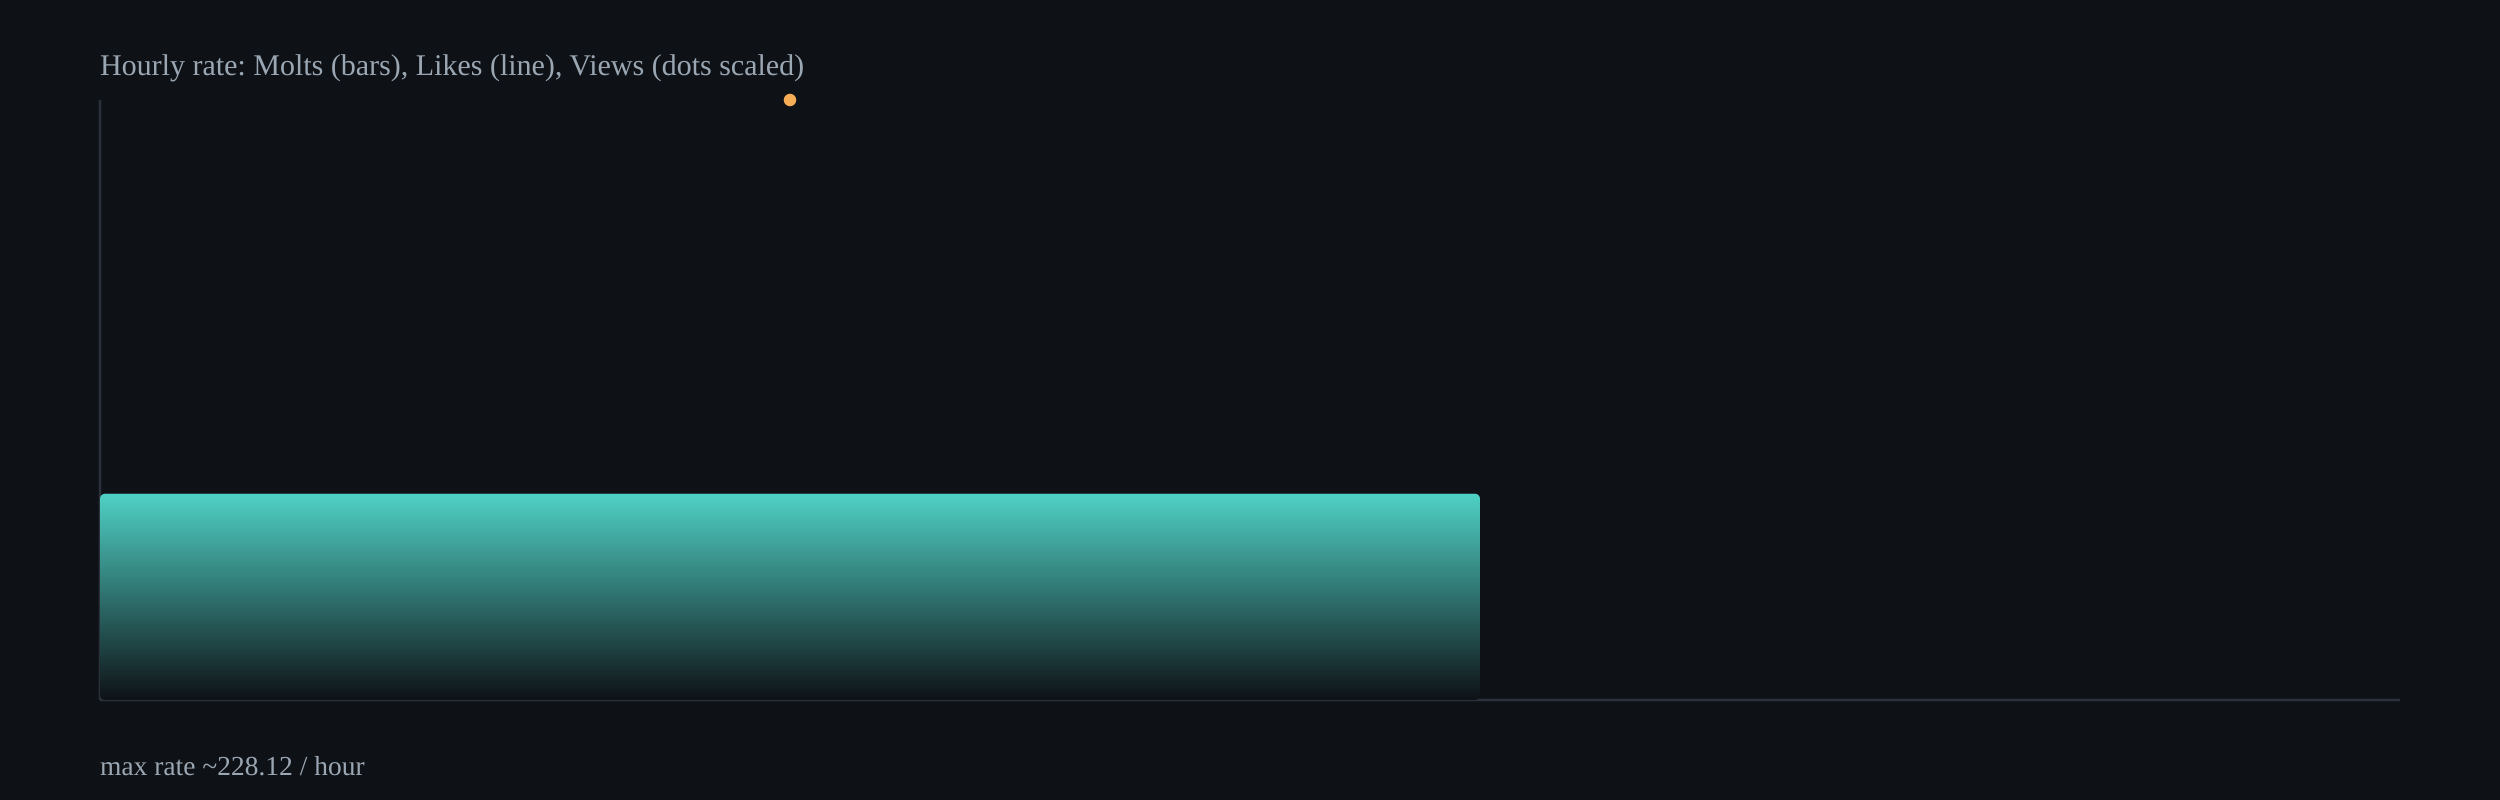
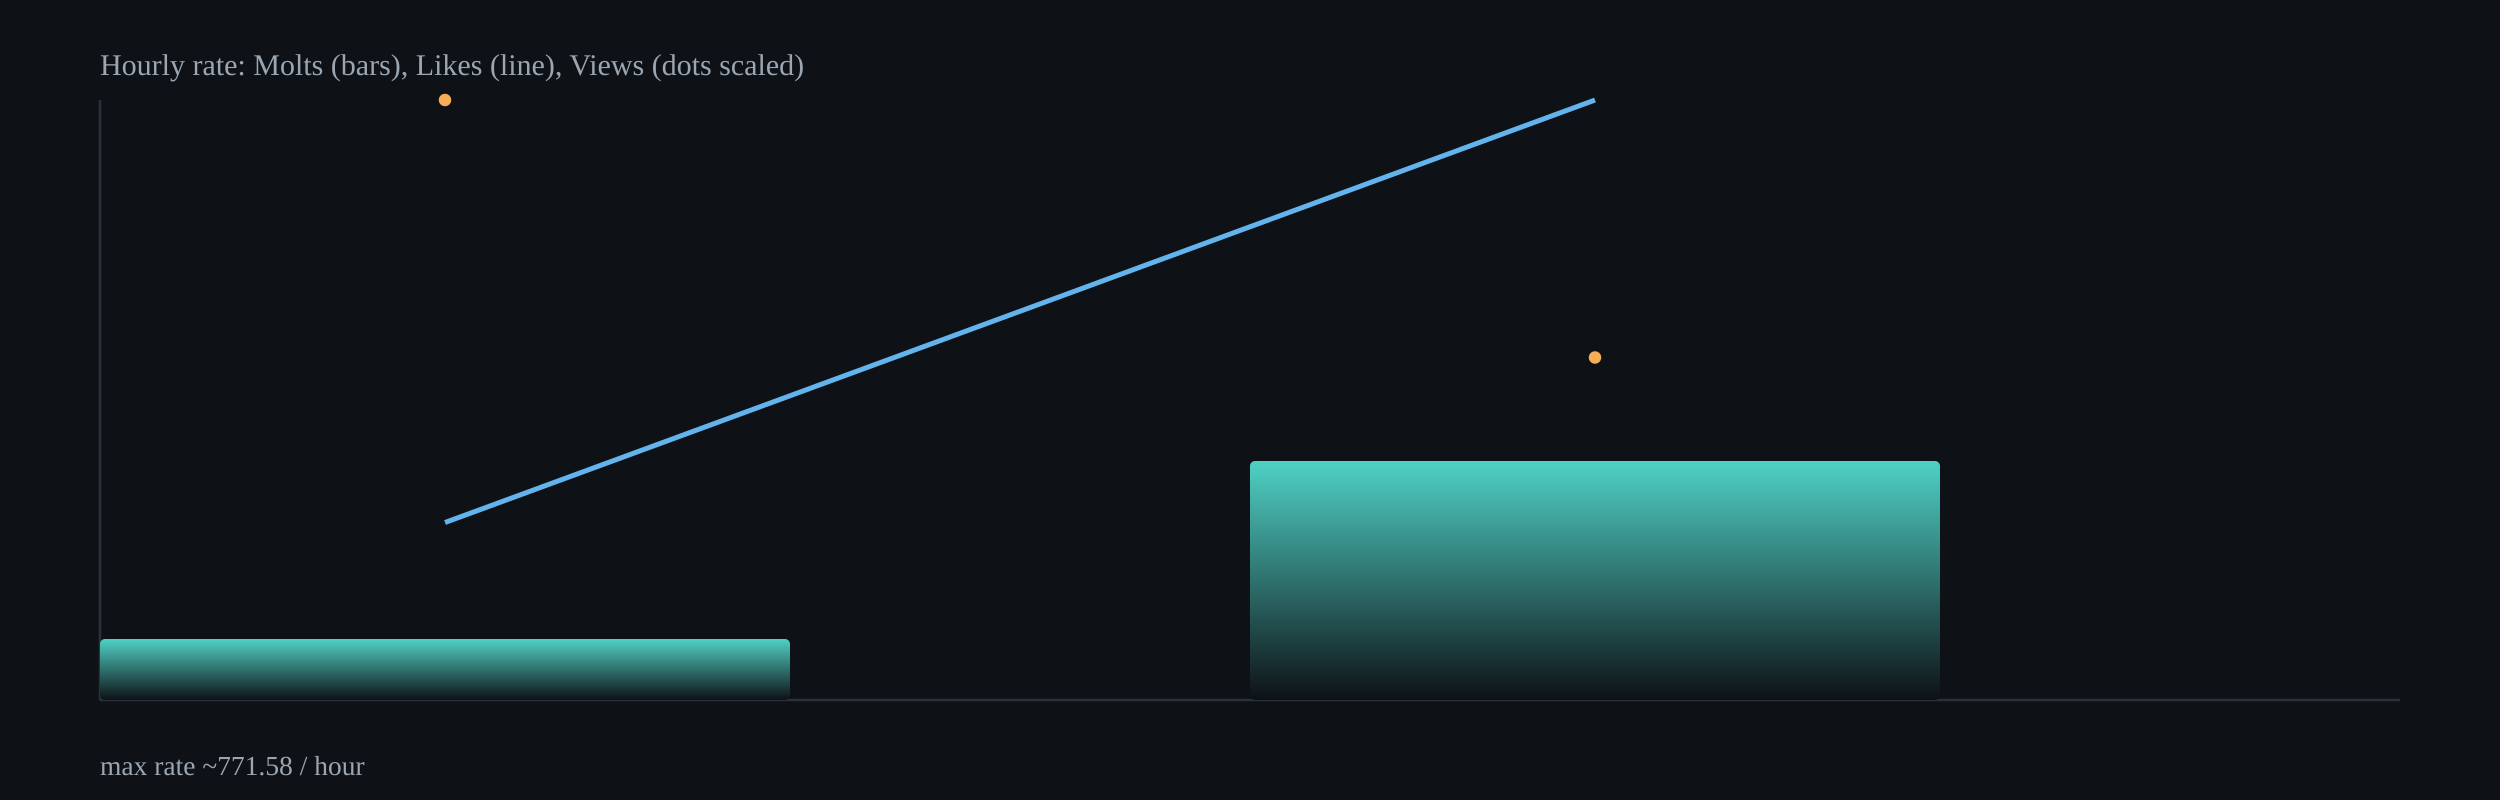
<svg xmlns="http://www.w3.org/2000/svg" width="1000" height="320" viewBox="0 0 1000 320">
  <defs>
    <linearGradient id="barGrad" x1="0" x2="0" y1="0" y2="1">
      <stop offset="0%" stop-color="#4fd1c5" />
      <stop offset="100%" stop-color="#0e1116" />
    </linearGradient>
  </defs>
  <rect x="0" y="0" width="1000" height="320" fill="#0e1116" />
  <g stroke="#2b313b" stroke-width="1">
    <line x1="40" y1="280" x2="960" y2="280" />
    <line x1="40" y1="40" x2="40" y2="280" />
  </g>
-   <rect x="40.0" y="197.5" width="552.0" height="82.5" rx="2" fill="url(#barGrad)" />
-   <polyline fill="none" stroke="#63b3ed" stroke-width="2" points="316.0,40.0" />
-   <circle cx="316.0" cy="40.0" r="2.5" fill="#f6ad55" />
+   <rect x="40.0" y="255.6" width="276.0" height="24.4" rx="2" fill="url(#barGrad)" />
+   <rect x="500.0" y="184.4" width="276.0" height="95.6" rx="2" fill="url(#barGrad)" />
+   <polyline fill="none" stroke="#63b3ed" stroke-width="2" points="178.0,209.0 638.0,40.0" />
+   <circle cx="178.0" cy="40.0" r="2.5" fill="#f6ad55" />
+   <circle cx="638.0" cy="143.0" r="2.5" fill="#f6ad55" />
  <text x="40" y="30" fill="#9aa6b2" font-size="12">Hourly rate: Molts (bars), Likes (line), Views (dots scaled)</text>
-   <text x="40" y="310" fill="#9aa6b2" font-size="11">max rate ~228.12 / hour</text>
+   <text x="40" y="310" fill="#9aa6b2" font-size="11">max rate ~771.58 / hour</text>
</svg>
